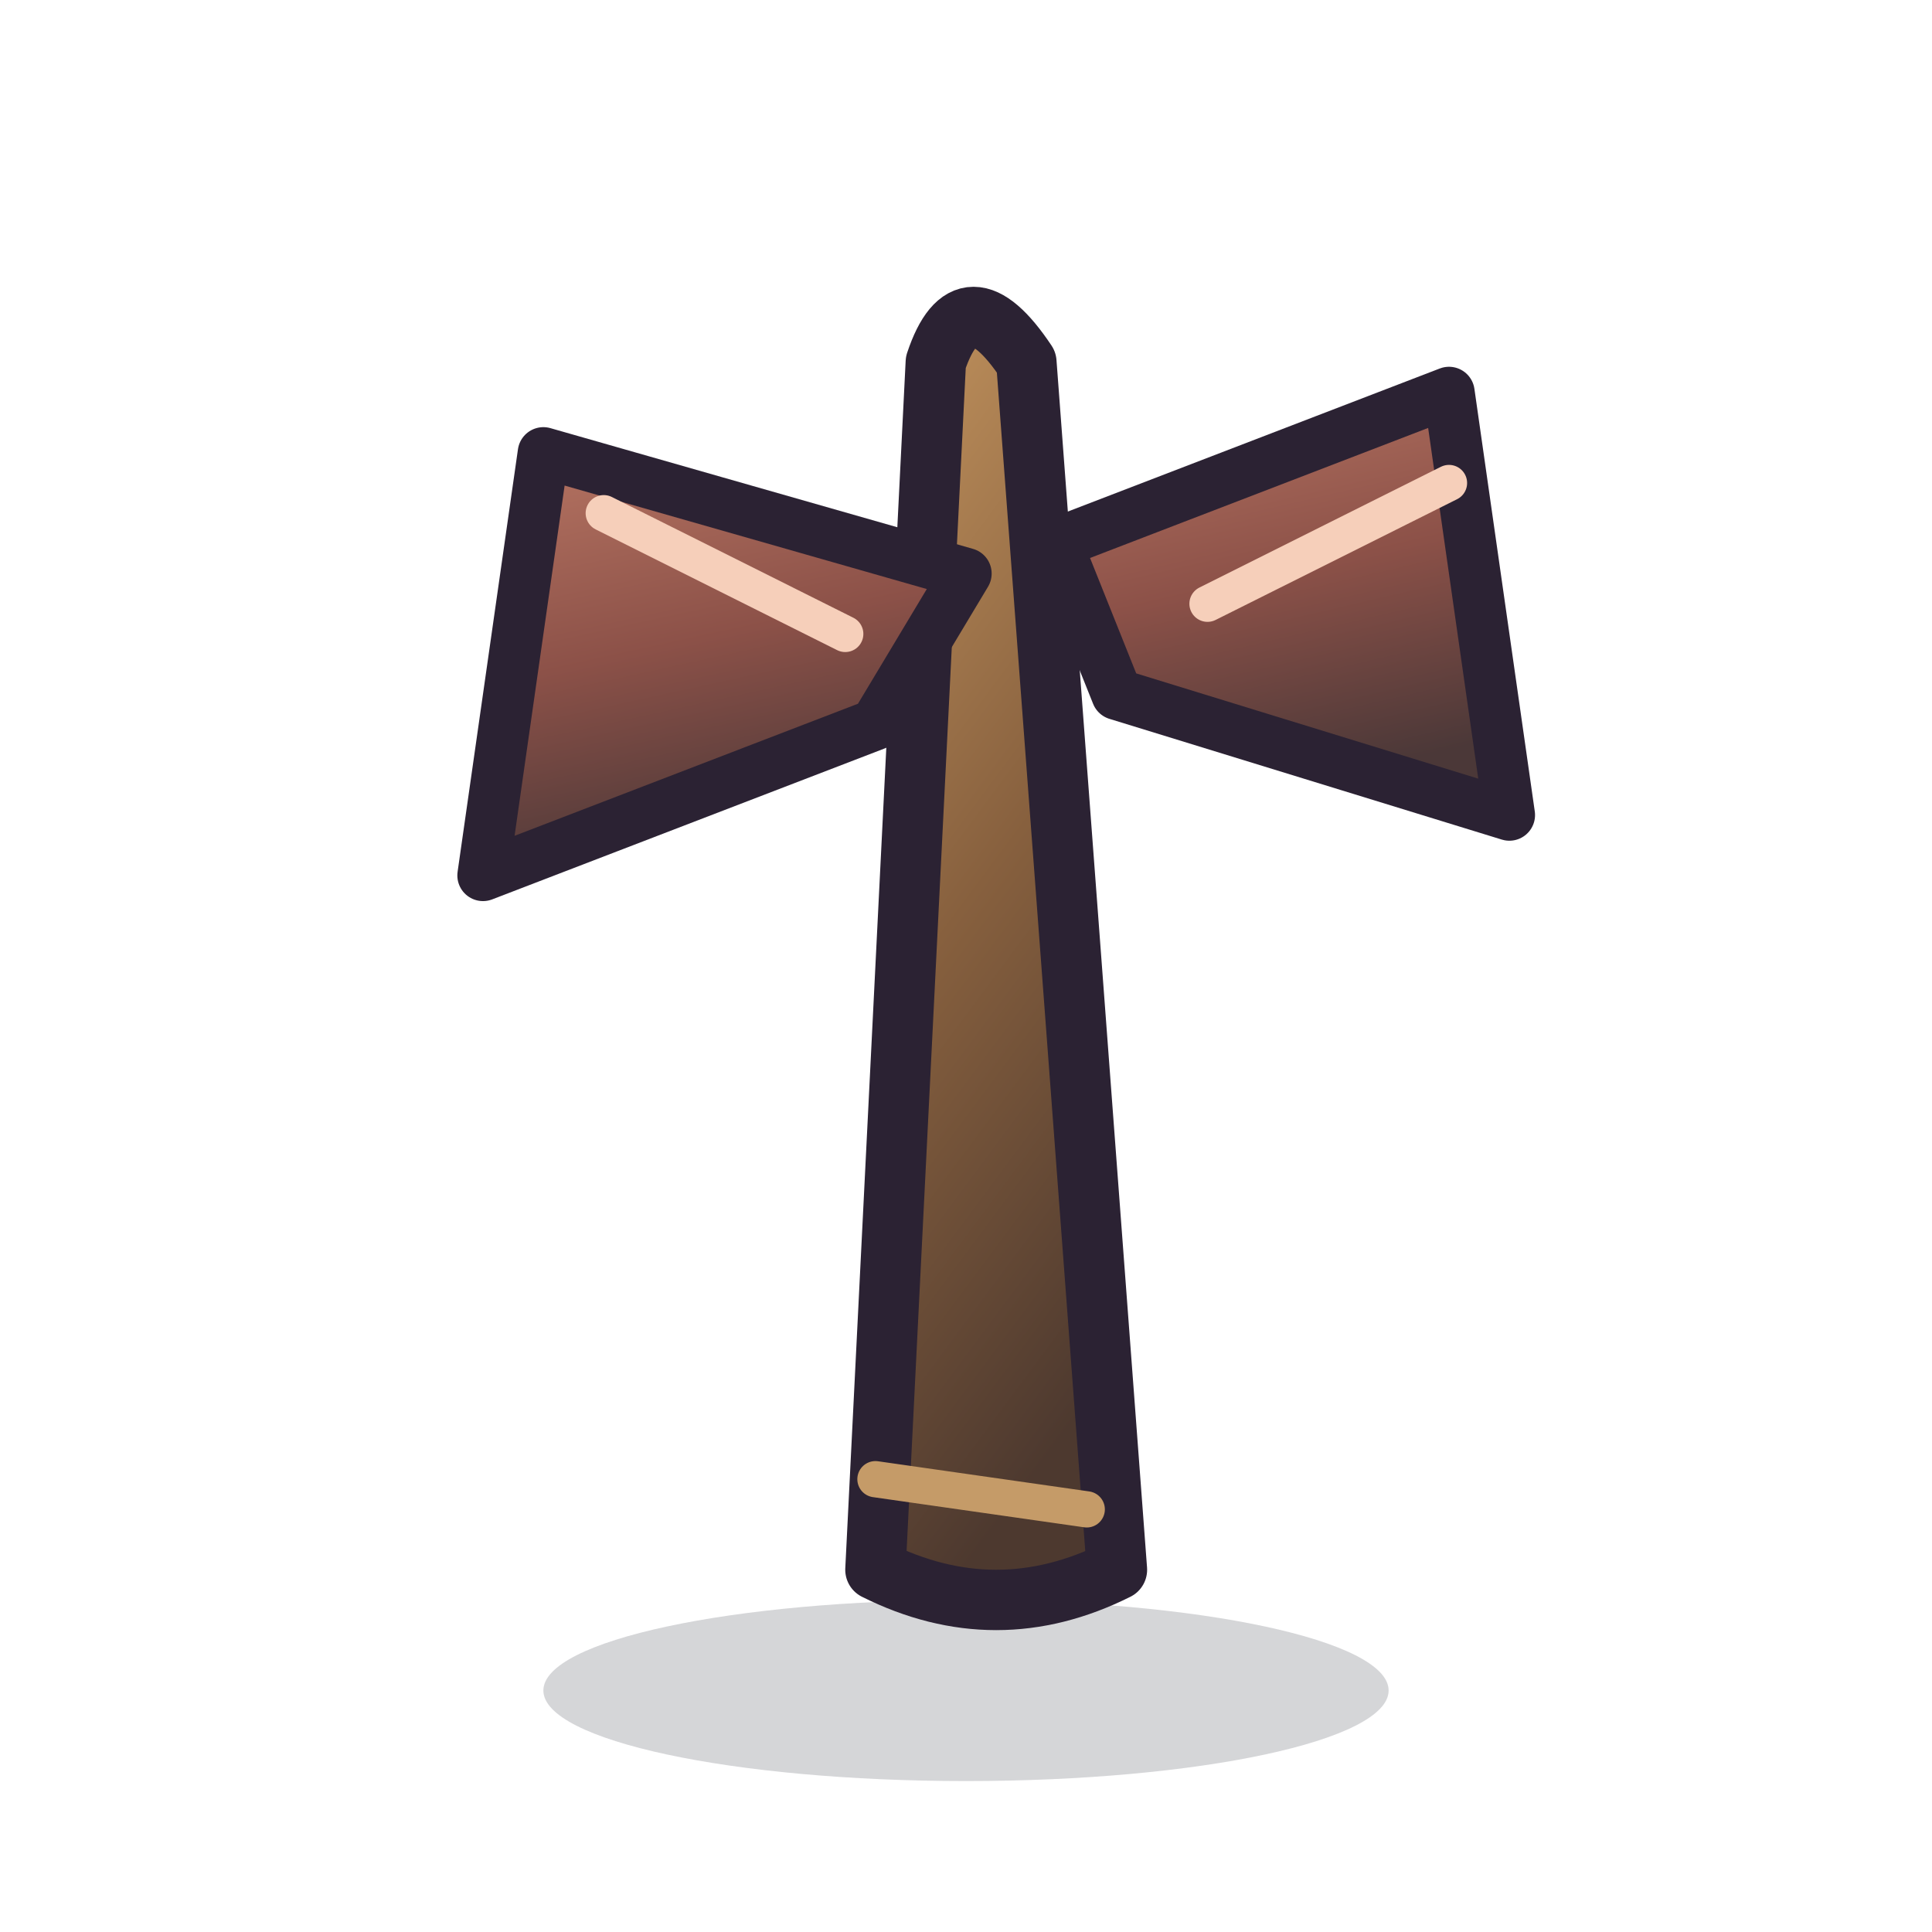
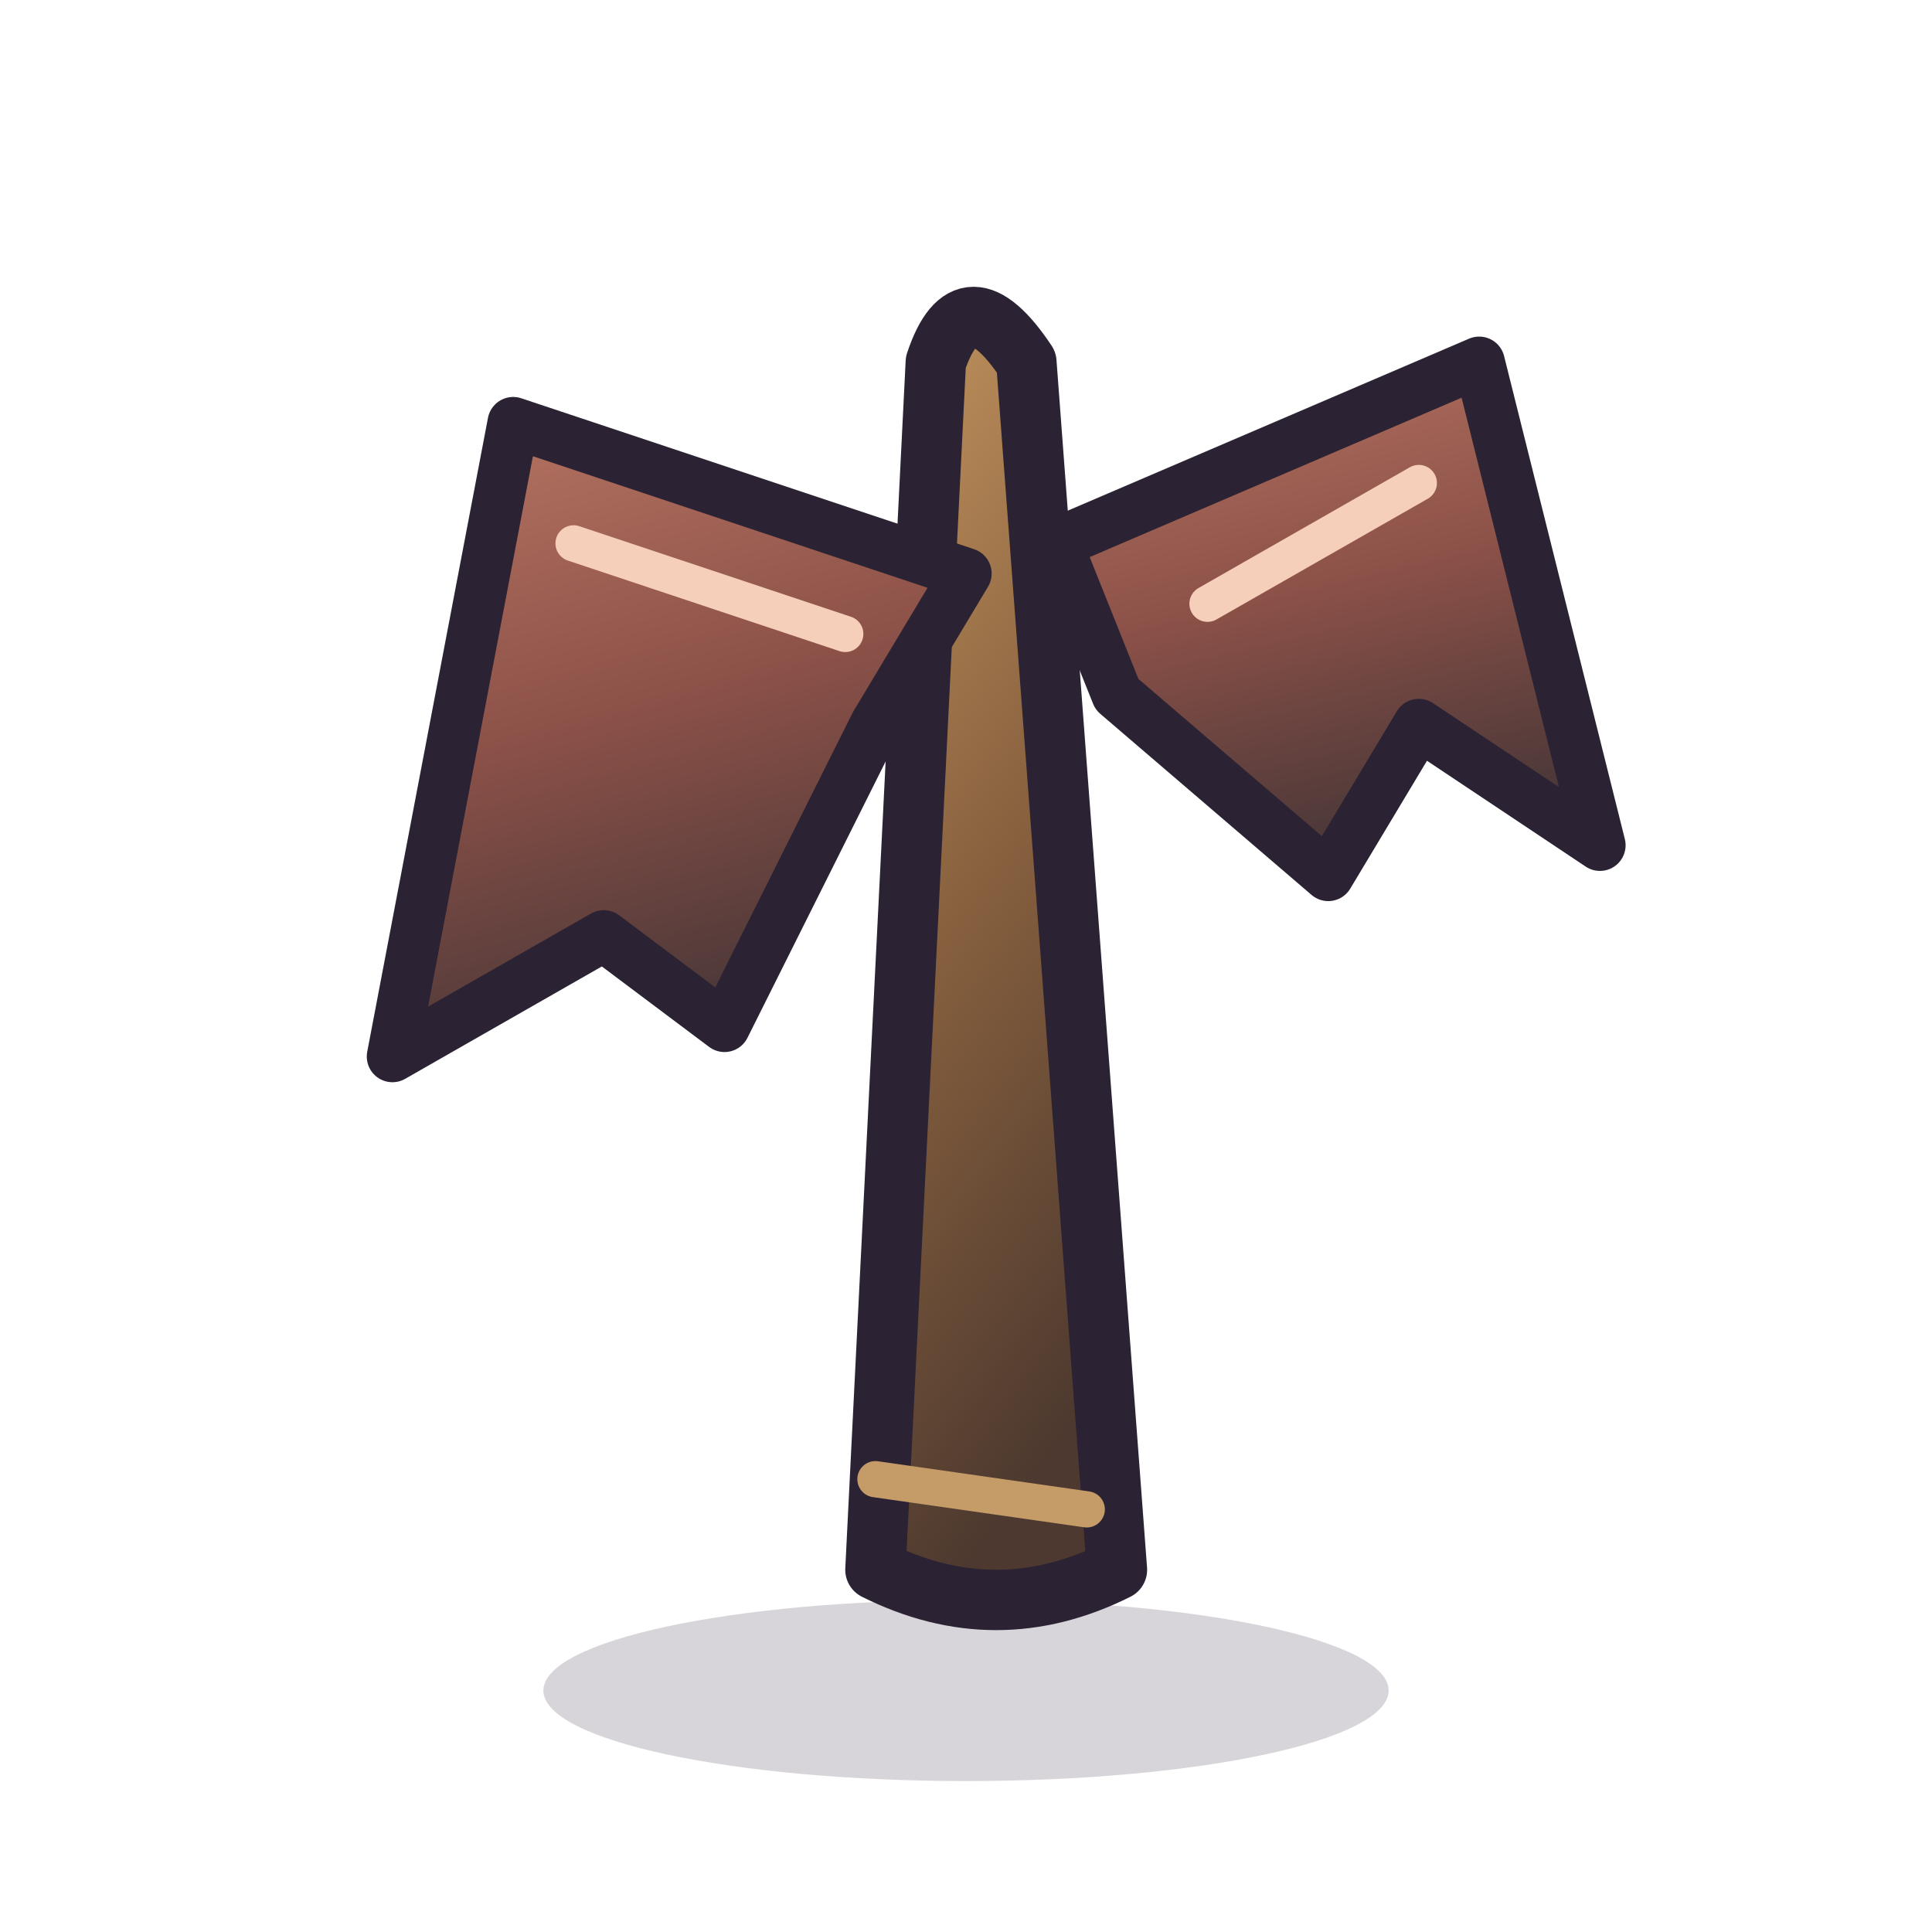
<svg xmlns="http://www.w3.org/2000/svg" width="64" height="64" viewBox="0 0 64 64">
  <defs>
    <linearGradient id="stone" x1="0" y1="0" x2=".25" y2="1">
      <stop stop-color="#e0d8c6" />
      <stop offset=".52" stop-color="#a99f8b" />
      <stop offset="1" stop-color="#625d53" />
    </linearGradient>
    <linearGradient id="wood" x1="0" y1="0" x2=".25" y2="1">
      <stop stop-color="#c4955f" />
      <stop offset=".52" stop-color="#87603e" />
      <stop offset="1" stop-color="#4d392f" />
    </linearGradient>
    <linearGradient id="bone" x1="0" y1="0" x2=".25" y2="1">
      <stop stop-color="#fff0ce" />
      <stop offset=".55" stop-color="#dfc69e" />
      <stop offset="1" stop-color="#ab8c69" />
    </linearGradient>
    <linearGradient id="cloth" x1="0" y1="0" x2=".25" y2="1">
      <stop stop-color="#b77563" />
      <stop offset=".52" stop-color="#8c5148" />
      <stop offset="1" stop-color="#4b3838" />
    </linearGradient>
    <linearGradient id="ruin" x1="0" y1="0" x2=".25" y2="1">
      <stop stop-color="#d2c6ad" />
      <stop offset=".52" stop-color="#9e9381" />
      <stop offset="1" stop-color="#61594e" />
    </linearGradient>
  </defs>
-   <ellipse cx="32" cy="56" rx="14" ry="3" fill="#202330" opacity=".19" />
+   <ellipse cx="32" cy="56" rx="14" ry="3" fill="#2b2233" opacity=".19" />
  <path d="m29 52 2-40q1-3 3 0l3 40q-4 2-8 0Z" fill="url(#wood)" stroke="#2b2233" stroke-width="2" stroke-linejoin="round" />
-   <path d="M32 19 18 15 16 29 29 24Z" fill="url(#cloth)" stroke="#2b2233" stroke-width="1.7" stroke-linejoin="round" />
-   <path d="M35 18 48 13 50 27 37 23Z" fill="url(#cloth)" stroke="#2b2233" stroke-width="1.7" stroke-linejoin="round" />
-   <path d="m20 17 8 4m20-5-8 4" stroke="#f6cfba" stroke-width="1.2" stroke-linecap="round" />
+   <path d="M32 19 17 14 13 35 20 31 24 34 29 24Z" fill="url(#cloth)" stroke="#2b2233" stroke-width="1.7" stroke-linejoin="round" />
+   <path d="M35 18 49 12 53 28 47 24 44 29 37 23Z" fill="url(#cloth)" stroke="#2b2233" stroke-width="1.7" stroke-linejoin="round" />
+   <path d="M19 18 28 21M47 16 40 20" stroke="#f6cfba" stroke-width="1.2" stroke-linecap="round" />
  <path d="m29 49 7 1" stroke="#c59b68" stroke-width="1.2" stroke-linecap="round" />
</svg>
